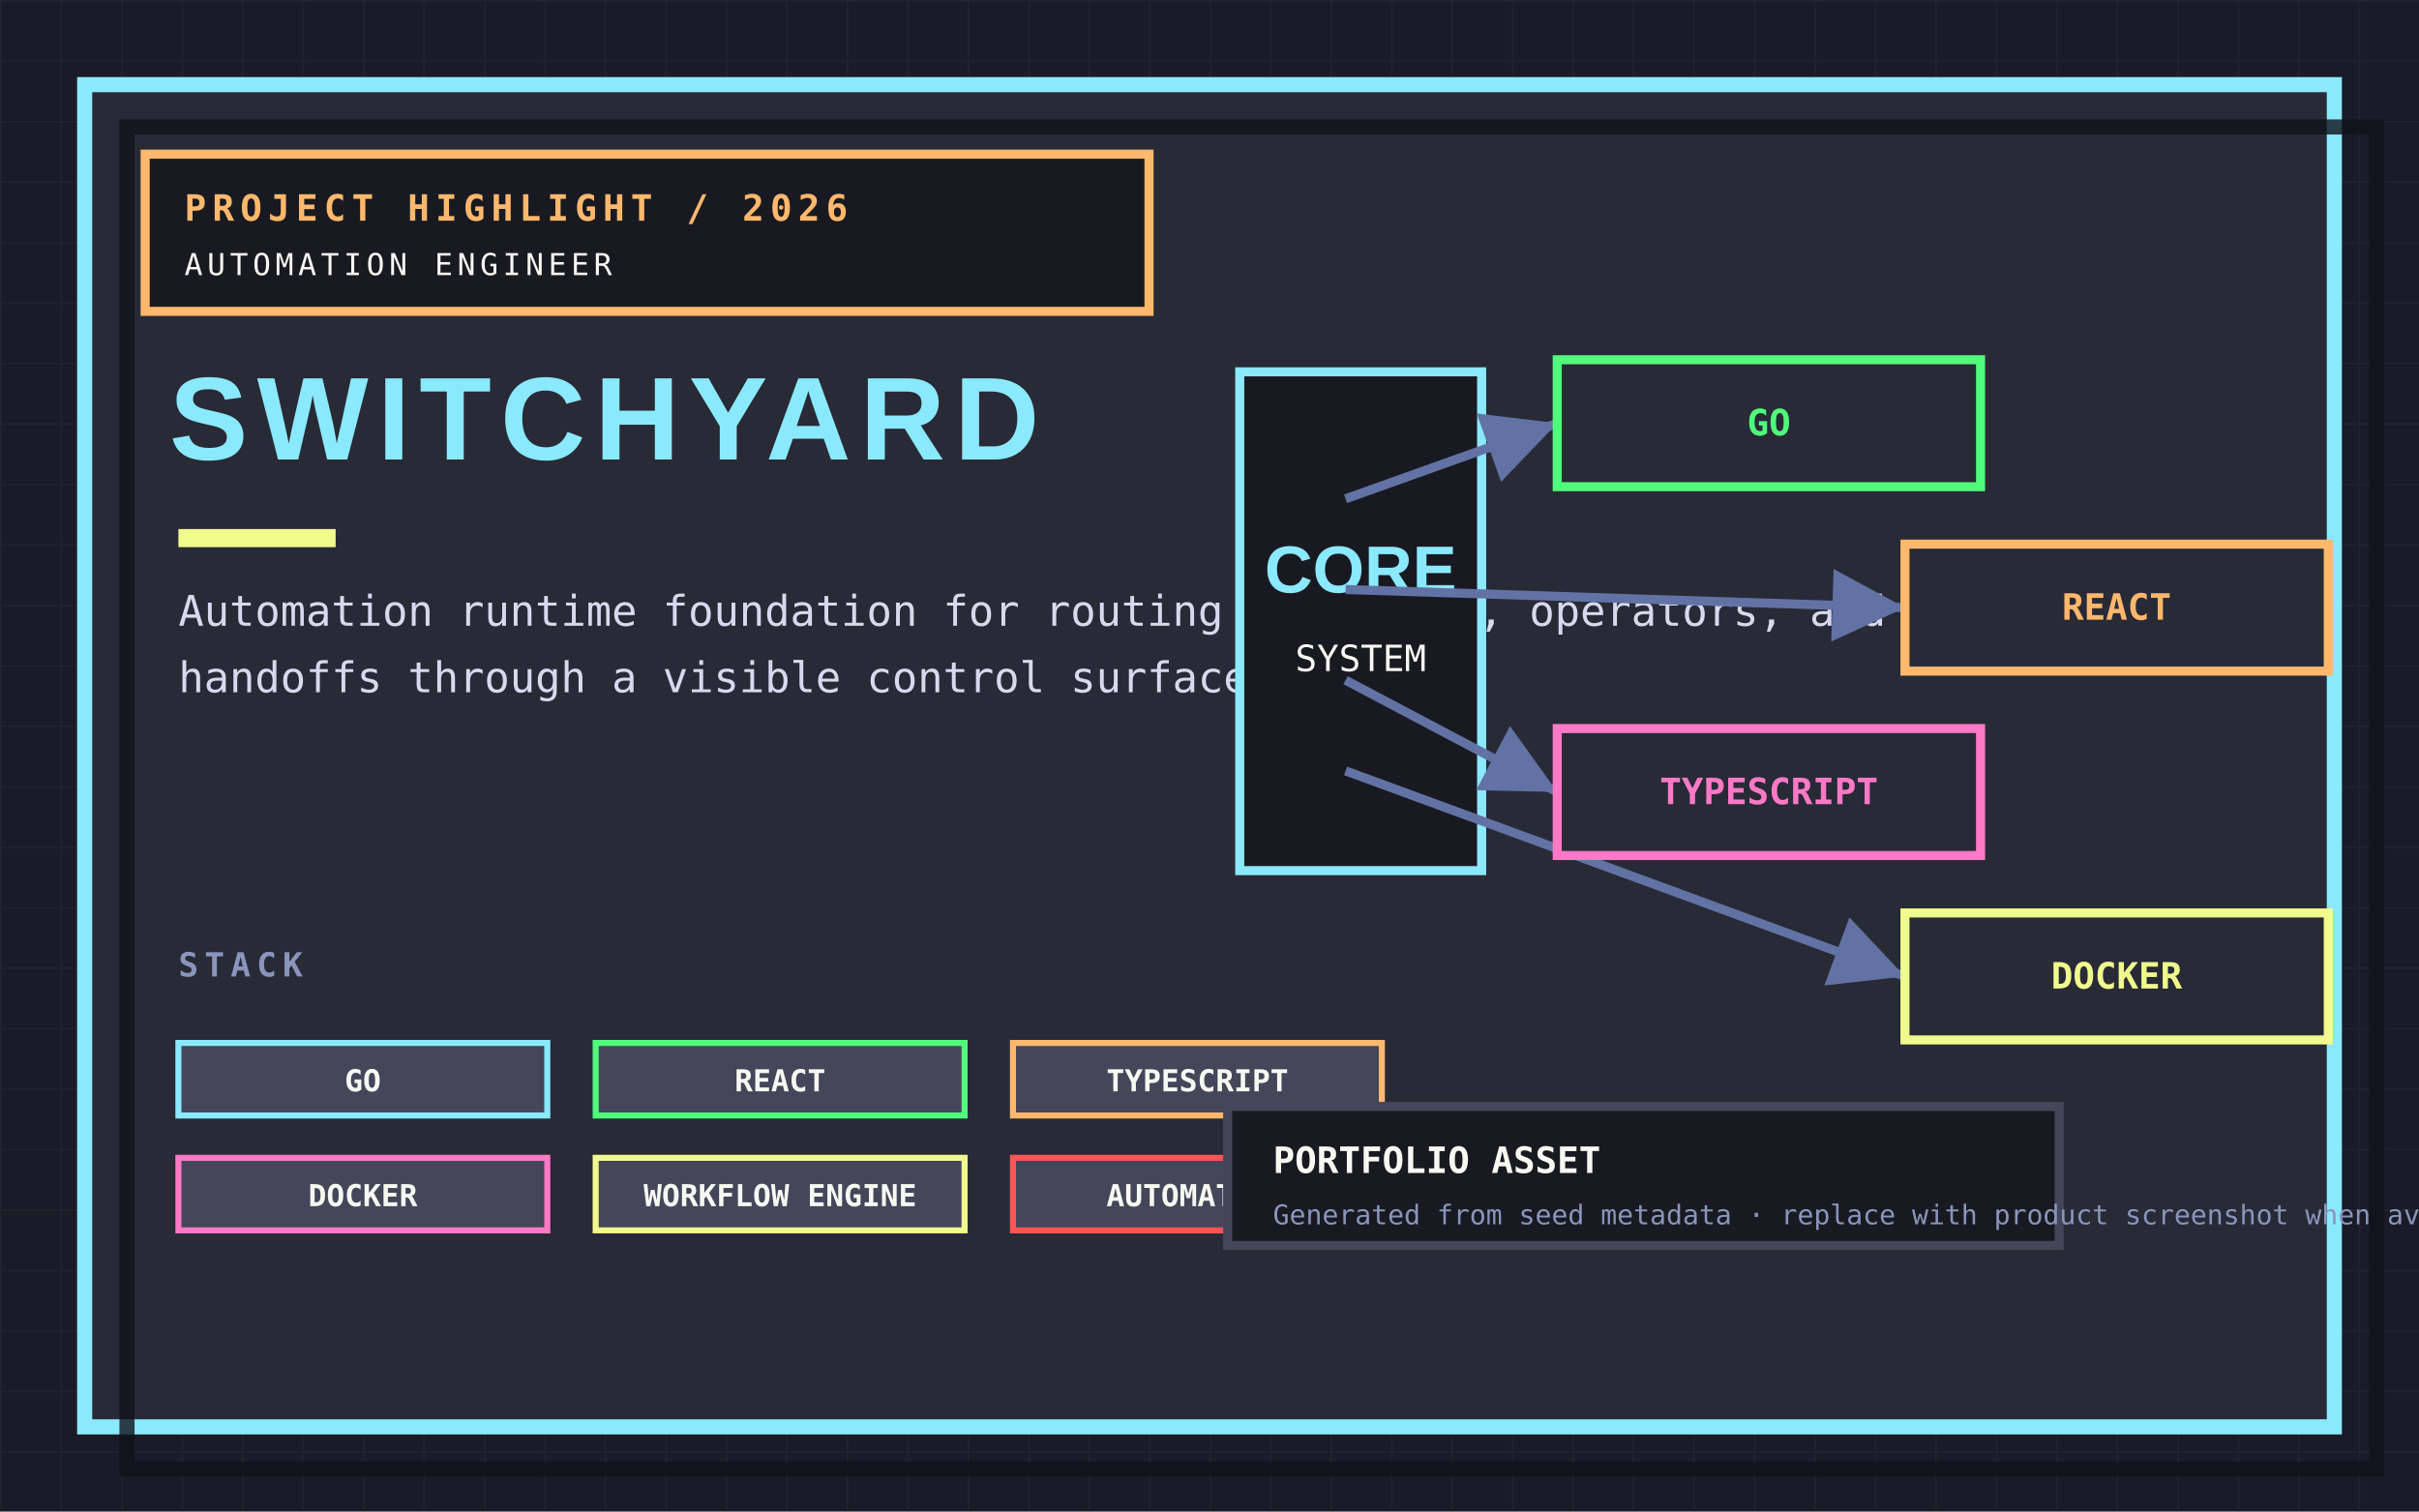
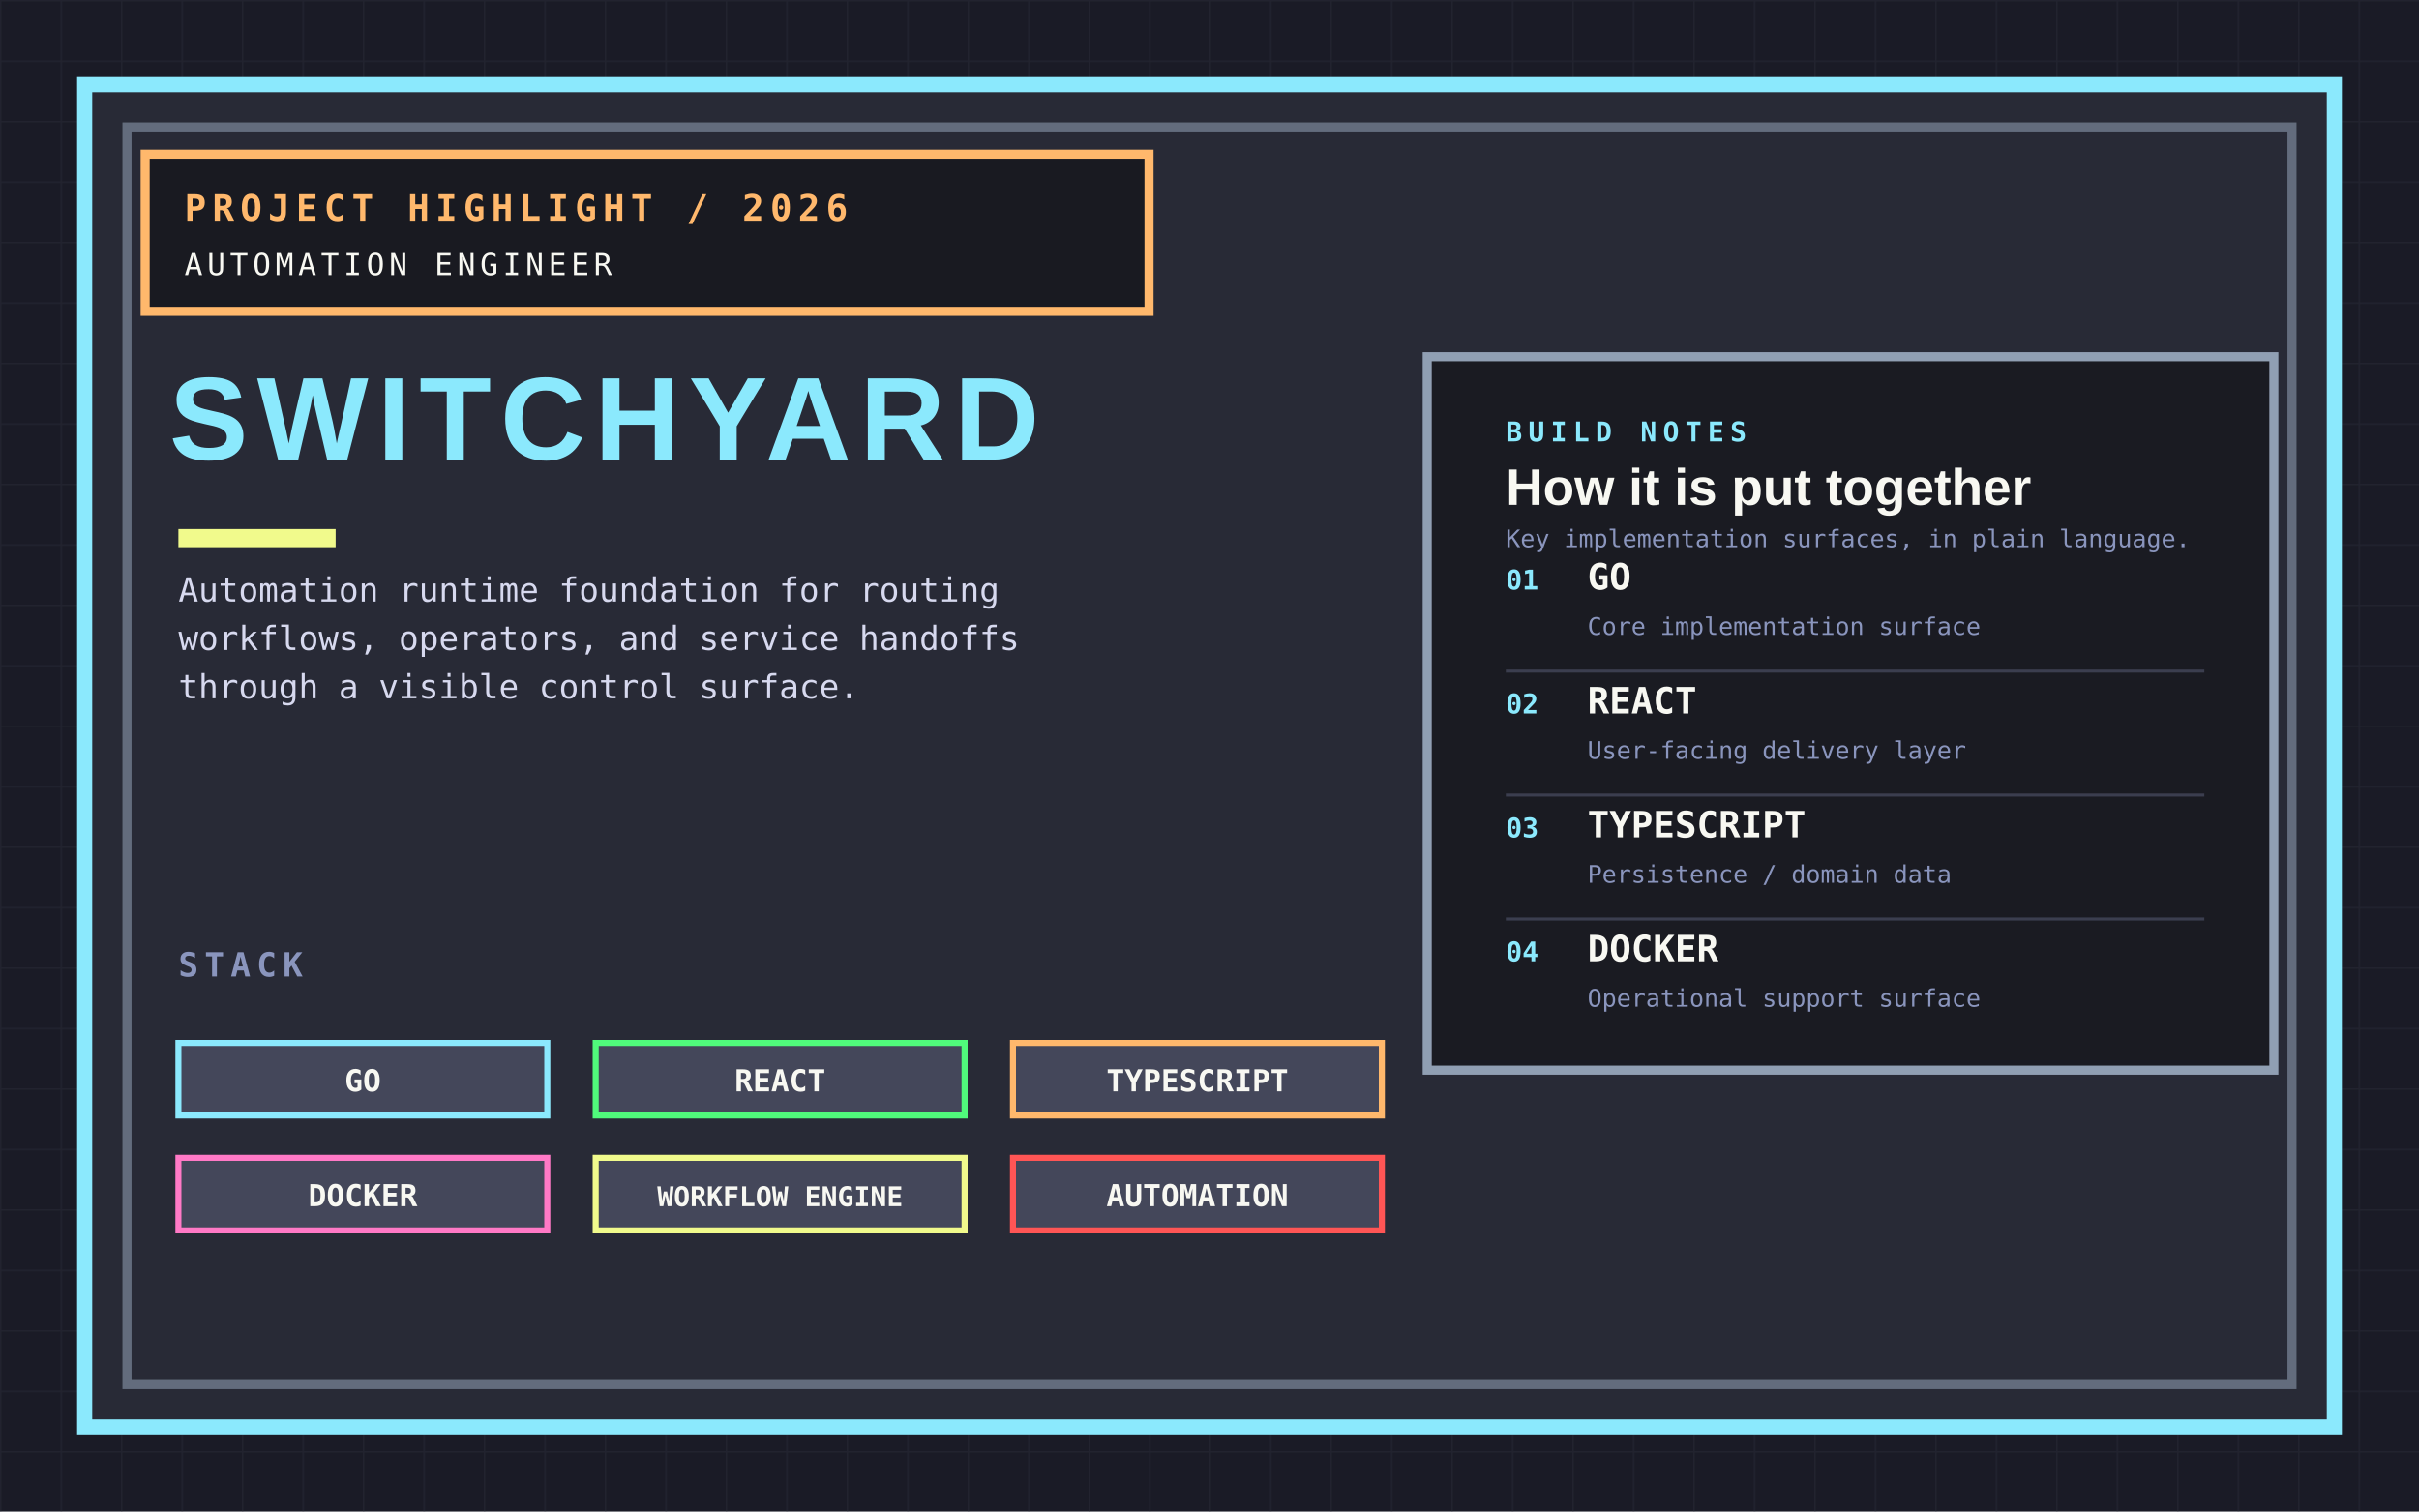
<svg xmlns="http://www.w3.org/2000/svg" viewBox="0 0 1600 1000" role="img" aria-labelledby="title desc">
  <defs>
    <marker id="arrow" markerWidth="12" markerHeight="12" refX="10" refY="6" orient="auto">
      <path d="M2 2 L10 6 L2 10 Z" fill="#6272a4" />
    </marker>
    <pattern id="grid" width="40" height="40" patternUnits="userSpaceOnUse">
      <path d="M40 0H0V40" fill="none" stroke="#282a36" stroke-width="2" opacity="0.55" />
    </pattern>
  </defs>
  <rect width="1600" height="1000" fill="#1a1b26" />
  <rect width="1600" height="1000" fill="url(#grid)" />
  <rect x="56" y="56" width="1488" height="888" fill="#282a36" stroke="#8be9fd" stroke-width="10" />
-   <rect x="84" y="84" width="1488" height="888" fill="none" stroke="#0f111a" stroke-width="10" opacity="0.8" />
+   <rect x="84" y="84" width="1432" height="832" fill="none" stroke="#94a3b8" stroke-width="6" opacity="0.55" />
  <rect x="96" y="102" width="664" height="104" fill="#191a21" stroke="#ffb86c" stroke-width="6" />
  <text x="122" y="146" fill="#ffb86c" font-family="JetBrains Mono, monospace" font-size="24" font-weight="700" letter-spacing="4">PROJECT HIGHLIGHT / 2026</text>
  <text x="122" y="182" fill="#f8f8f2" font-family="JetBrains Mono, monospace" font-size="20" letter-spacing="3">AUTOMATION ENGINEER</text>
  <text x="112" y="304" fill="#8be9fd" font-family="Space Grotesk, Arial, sans-serif" font-size="78" font-weight="800" letter-spacing="6">SWITCHYARD</text>
  <rect x="118" y="350" width="104" height="12" fill="#f1fa8c" />
-   <text x="118" y="414" fill="#d7d9ef" font-family="JetBrains Mono, monospace" font-size="28">Automation runtime foundation for routing workflows, operators, and service</text>
-   <text x="118" y="458" fill="#d7d9ef" font-family="JetBrains Mono, monospace" font-size="28">handoffs through a visible control surface.</text>
+   <text x="118" y="398" fill="#d7d9ef" font-family="JetBrains Mono, monospace" font-size="22">Automation runtime foundation for routing</text>
+   <text x="118" y="430" fill="#d7d9ef" font-family="JetBrains Mono, monospace" font-size="22">workflows, operators, and service handoffs</text>
+   <text x="118" y="462" fill="#d7d9ef" font-family="JetBrains Mono, monospace" font-size="22">through a visible control surface.</text>
  <text x="118" y="646" fill="#8a95bd" font-family="JetBrains Mono, monospace" font-size="22" font-weight="700" letter-spacing="4">STACK</text>
  <rect x="118" y="690" width="244" height="48" fill="#44475a" stroke="#8be9fd" stroke-width="4" />
  <text x="240" y="722" text-anchor="middle" fill="#f8f8f2" font-family="JetBrains Mono, monospace" font-size="20" font-weight="700">GO</text>
  <rect x="394" y="690" width="244" height="48" fill="#44475a" stroke="#50fa7b" stroke-width="4" />
  <text x="516" y="722" text-anchor="middle" fill="#f8f8f2" font-family="JetBrains Mono, monospace" font-size="20" font-weight="700">REACT</text>
  <rect x="670" y="690" width="244" height="48" fill="#44475a" stroke="#ffb86c" stroke-width="4" />
  <text x="792" y="722" text-anchor="middle" fill="#f8f8f2" font-family="JetBrains Mono, monospace" font-size="20" font-weight="700">TYPESCRIPT</text>
  <rect x="118" y="766" width="244" height="48" fill="#44475a" stroke="#ff79c6" stroke-width="4" />
  <text x="240" y="798" text-anchor="middle" fill="#f8f8f2" font-family="JetBrains Mono, monospace" font-size="20" font-weight="700">DOCKER</text>
  <rect x="394" y="766" width="244" height="48" fill="#44475a" stroke="#f1fa8c" stroke-width="4" />
-   <text x="516" y="798" text-anchor="middle" fill="#f8f8f2" font-family="JetBrains Mono, monospace" font-size="20" font-weight="700">WORKFLOW ENGINE</text>
+   <text x="516" y="798" text-anchor="middle" fill="#f8f8f2" font-family="JetBrains Mono, monospace" font-size="18" font-weight="700" textLength="210" lengthAdjust="spacingAndGlyphs">WORKFLOW ENGINE</text>
  <rect x="670" y="766" width="244" height="48" fill="#44475a" stroke="#ff5555" stroke-width="4" />
  <text x="792" y="798" text-anchor="middle" fill="#f8f8f2" font-family="JetBrains Mono, monospace" font-size="20" font-weight="700">AUTOMATION</text>
-   <rect x="820" y="246" width="160" height="330" fill="#191a21" stroke="#8be9fd" stroke-width="6" />
-   <text x="900" y="392" text-anchor="middle" fill="#8be9fd" font-family="Space Grotesk, Arial, sans-serif" font-size="44" font-weight="800">CORE</text>
-   <text x="900" y="444" text-anchor="middle" fill="#f8f8f2" font-family="JetBrains Mono, monospace" font-size="24">SYSTEM</text>
-   <path d="M890 330 L1030 280" stroke="#6272a4" stroke-width="6" fill="none" marker-end="url(#arrow)" />
-   <path d="M890 390 L1260 402" stroke="#6272a4" stroke-width="6" fill="none" marker-end="url(#arrow)" />
-   <path d="M890 450 L1030 524" stroke="#6272a4" stroke-width="6" fill="none" marker-end="url(#arrow)" />
-   <path d="M890 510 L1260 646" stroke="#6272a4" stroke-width="6" fill="none" marker-end="url(#arrow)" />
-   <rect x="1030" y="238" width="280" height="84" fill="#282a36" stroke="#50fa7b" stroke-width="6" />
-   <text x="1170" y="288" text-anchor="middle" fill="#50fa7b" font-family="JetBrains Mono, monospace" font-size="24" font-weight="700">GO</text>
-   <rect x="1260" y="360" width="280" height="84" fill="#282a36" stroke="#ffb86c" stroke-width="6" />
-   <text x="1400" y="410" text-anchor="middle" fill="#ffb86c" font-family="JetBrains Mono, monospace" font-size="24" font-weight="700">REACT</text>
-   <rect x="1030" y="482" width="280" height="84" fill="#282a36" stroke="#ff79c6" stroke-width="6" />
-   <text x="1170" y="532" text-anchor="middle" fill="#ff79c6" font-family="JetBrains Mono, monospace" font-size="24" font-weight="700">TYPESCRIPT</text>
-   <rect x="1260" y="604" width="280" height="84" fill="#282a36" stroke="#f1fa8c" stroke-width="6" />
-   <text x="1400" y="654" text-anchor="middle" fill="#f1fa8c" font-family="JetBrains Mono, monospace" font-size="24" font-weight="700">DOCKER</text>
-   <rect x="812" y="732" width="550" height="92" fill="#191a21" stroke="#44475a" stroke-width="6" />
-   <text x="842" y="776" fill="#f8f8f2" font-family="JetBrains Mono, monospace" font-size="24" font-weight="700">PORTFOLIO ASSET</text>
-   <text x="842" y="810" fill="#8a95bd" font-family="JetBrains Mono, monospace" font-size="18">Generated from seed metadata · replace with product screenshot when available</text>
+   <rect x="944" y="236" width="560" height="472" fill="#191a21" stroke="#94a3b8" stroke-width="6" opacity="0.96" />
+   <text x="996" y="292" fill="#8be9fd" font-family="JetBrains Mono, monospace" font-size="18" font-weight="700" letter-spacing="4">BUILD NOTES</text>
+   <text x="996" y="334" fill="#f8f8f2" font-family="Space Grotesk, Arial, sans-serif" font-size="34" font-weight="800">How it is put together</text>
+   <text x="996" y="362" fill="#8a95bd" font-family="JetBrains Mono, monospace" font-size="16">Key implementation surfaces, in plain language.</text>
+   <text x="996" y="390" fill="#8be9fd" font-family="JetBrains Mono, monospace" font-size="18" font-weight="700">01</text>
+   <text x="1050" y="390" fill="#f8f8f2" font-family="JetBrains Mono, monospace" font-size="24" font-weight="700">GO</text>
+   <text x="1050" y="420" fill="#8a95bd" font-family="JetBrains Mono, monospace" font-size="16">Core implementation surface</text>
+   <line x1="996" y1="444" x2="1458" y2="444" stroke="#44475a" stroke-width="2" opacity="0.8" />
+   <text x="996" y="472" fill="#8be9fd" font-family="JetBrains Mono, monospace" font-size="18" font-weight="700">02</text>
+   <text x="1050" y="472" fill="#f8f8f2" font-family="JetBrains Mono, monospace" font-size="24" font-weight="700">REACT</text>
+   <text x="1050" y="502" fill="#8a95bd" font-family="JetBrains Mono, monospace" font-size="16">User-facing delivery layer</text>
+   <line x1="996" y1="526" x2="1458" y2="526" stroke="#44475a" stroke-width="2" opacity="0.8" />
+   <text x="996" y="554" fill="#8be9fd" font-family="JetBrains Mono, monospace" font-size="18" font-weight="700">03</text>
+   <text x="1050" y="554" fill="#f8f8f2" font-family="JetBrains Mono, monospace" font-size="24" font-weight="700">TYPESCRIPT</text>
+   <text x="1050" y="584" fill="#8a95bd" font-family="JetBrains Mono, monospace" font-size="16">Persistence / domain data</text>
+   <line x1="996" y1="608" x2="1458" y2="608" stroke="#44475a" stroke-width="2" opacity="0.8" />
+   <text x="996" y="636" fill="#8be9fd" font-family="JetBrains Mono, monospace" font-size="18" font-weight="700">04</text>
+   <text x="1050" y="636" fill="#f8f8f2" font-family="JetBrains Mono, monospace" font-size="24" font-weight="700">DOCKER</text>
+   <text x="1050" y="666" fill="#8a95bd" font-family="JetBrains Mono, monospace" font-size="16">Operational support surface</text>
</svg>
